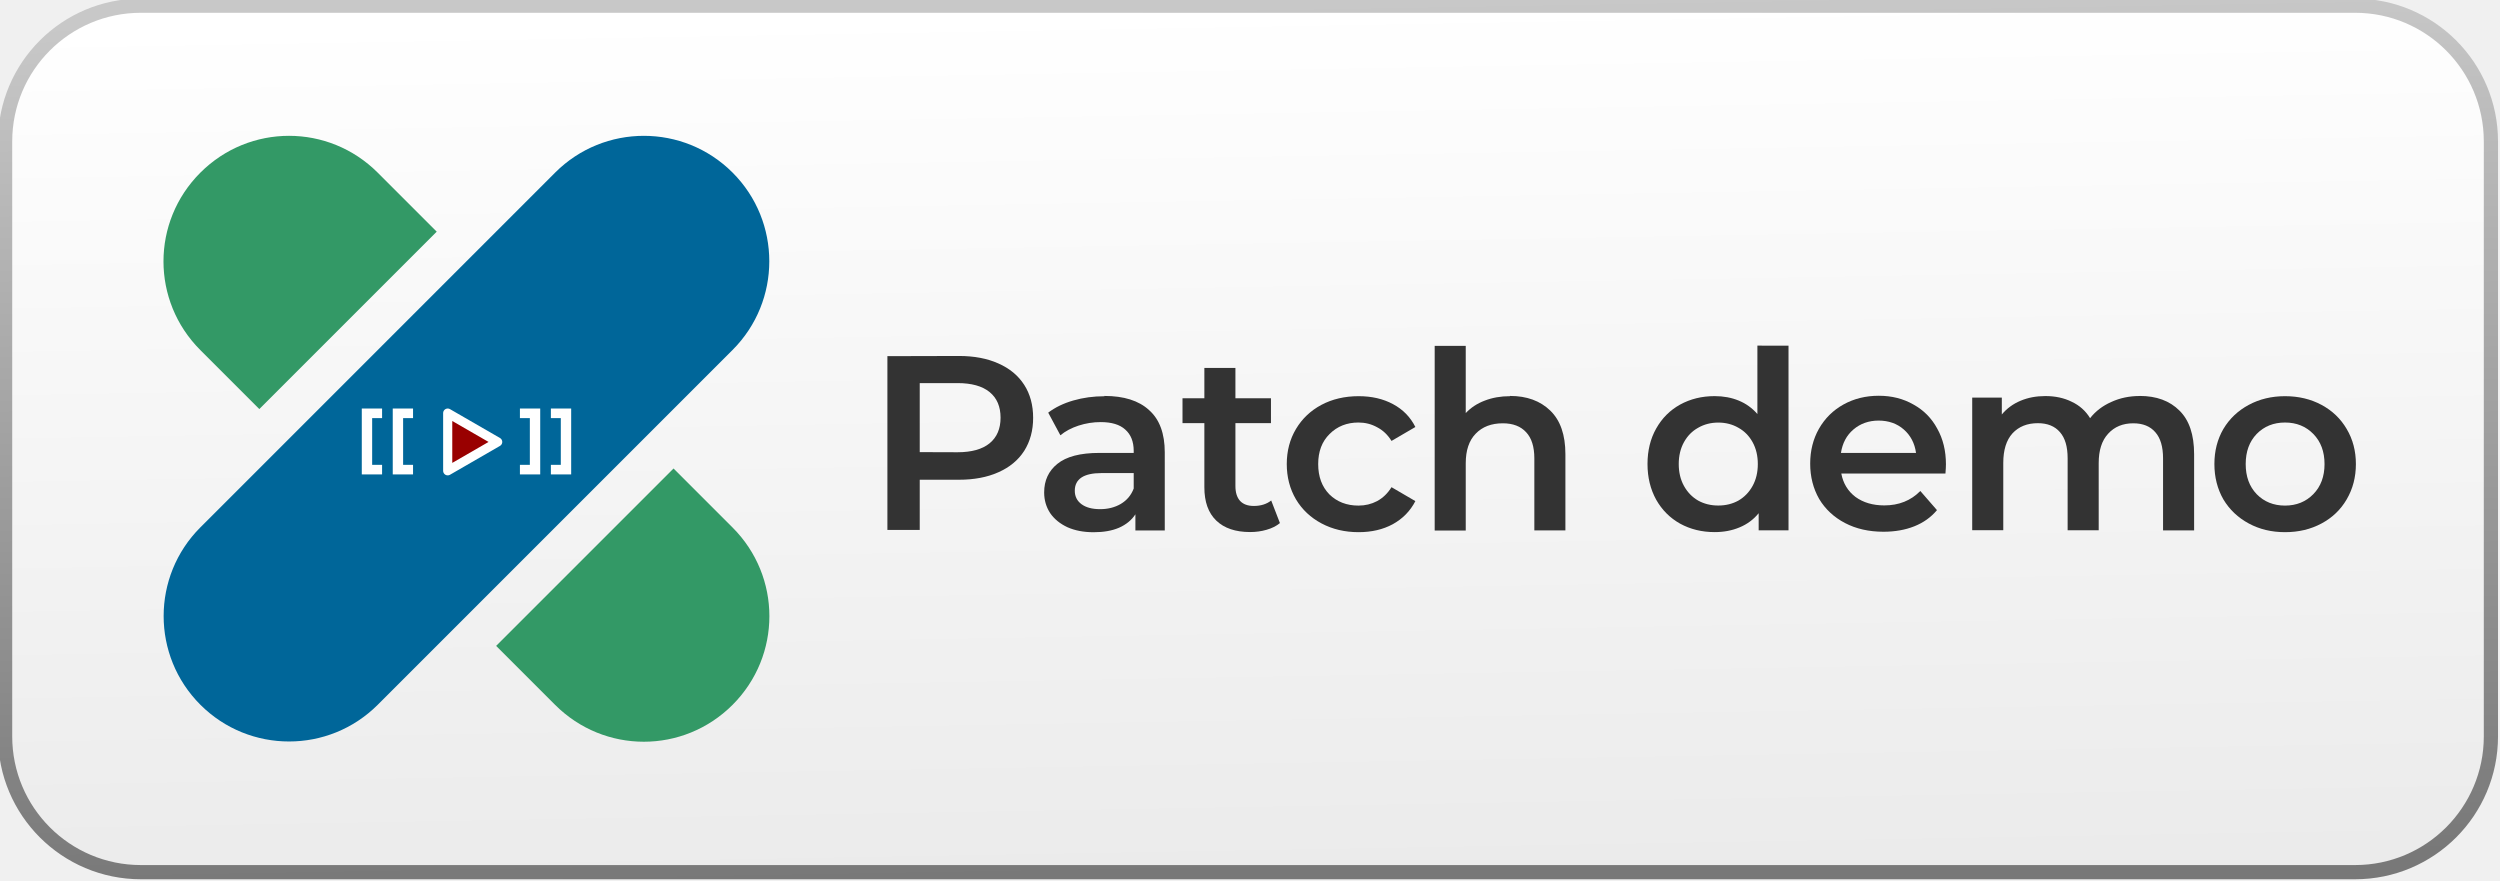
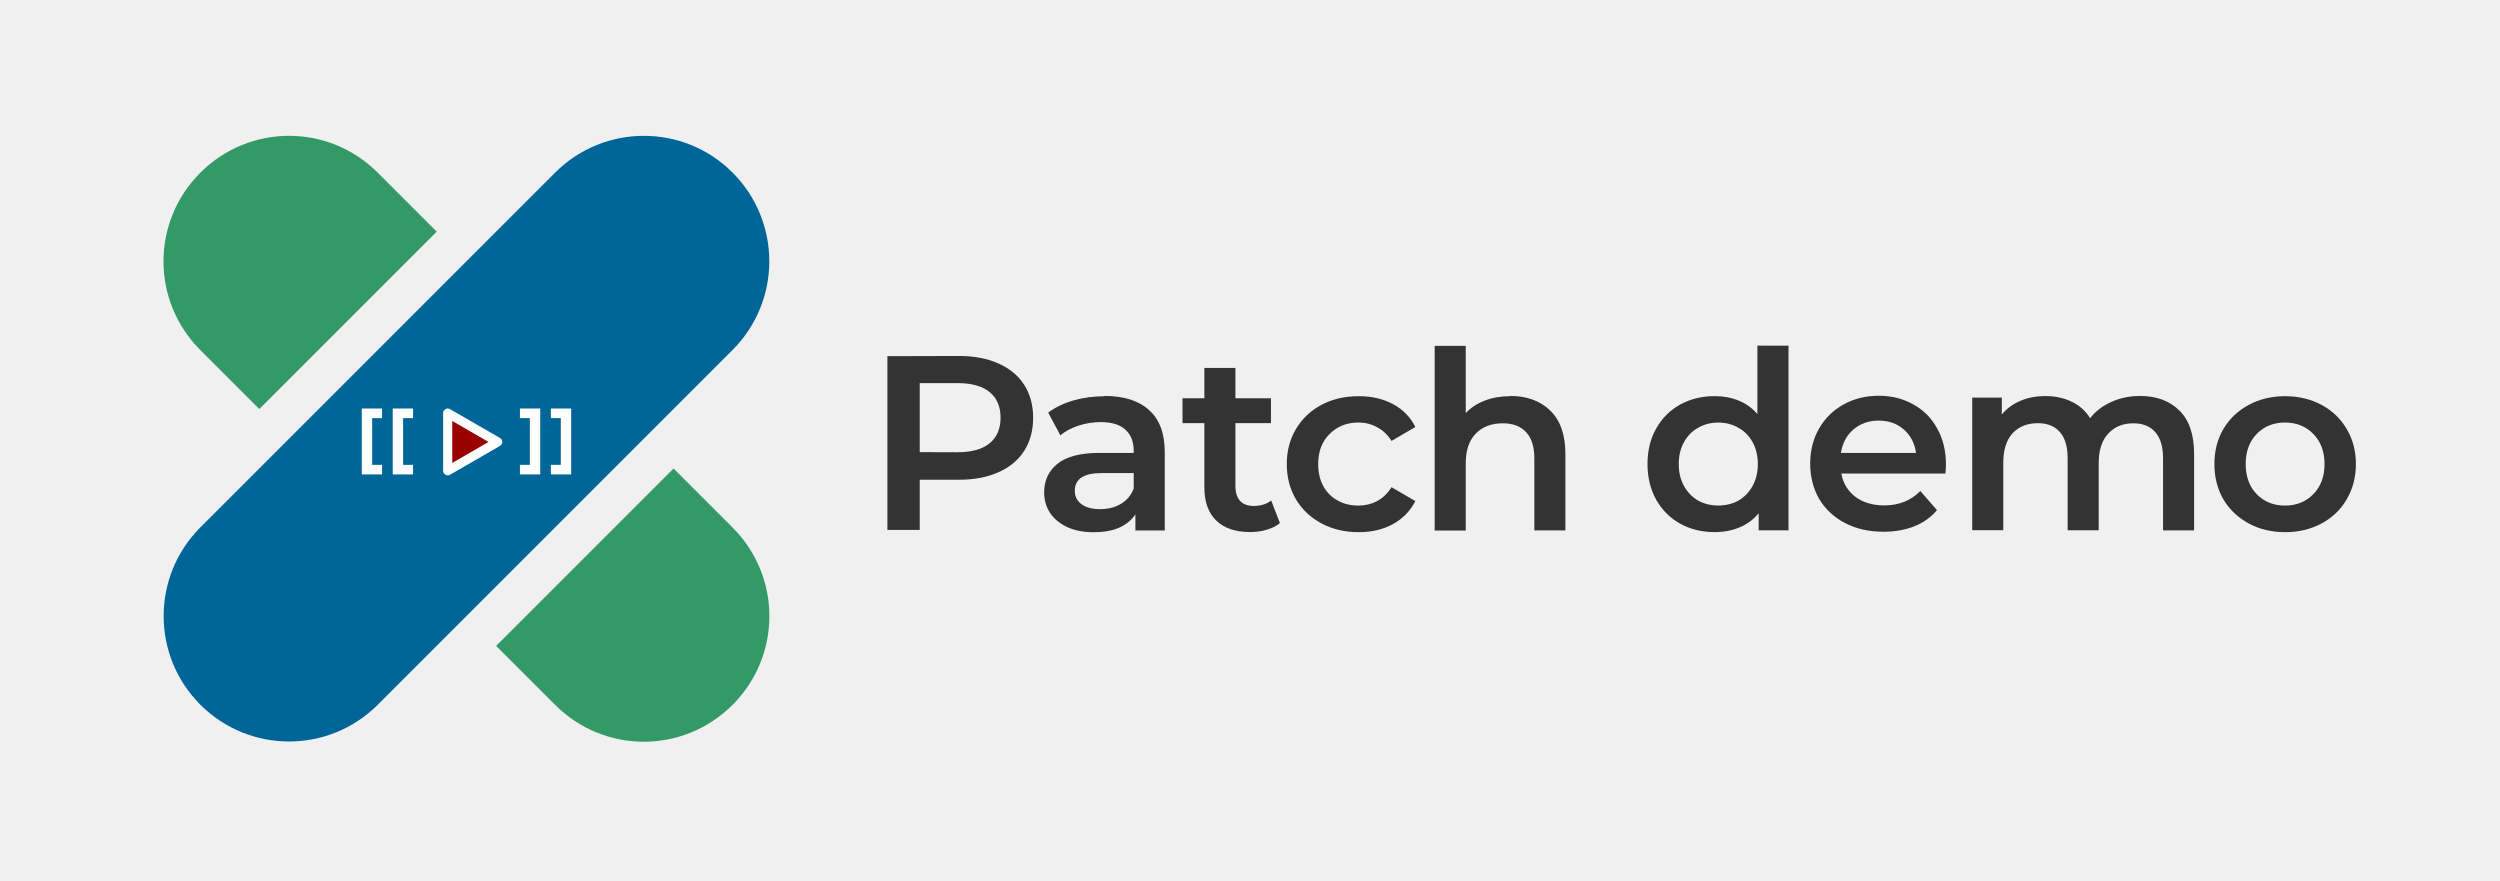
- <svg xmlns="http://www.w3.org/2000/svg" width="88" height="31" viewBox="0 0 88 31">
-   <defs>
+ <svg xmlns="http://www.w3.org/2000/svg" width="88" height="31" viewBox="0 0 88 31" version="1.1" id="svg56">
+   <defs id="defs17">
    <linearGradient id="gradient-fill" x1="43.671" y1="0.188" x2="44.204" y2="30.688" gradientUnits="userSpaceOnUse">
      <stop id="stop4257" offset="0" style="stop-color:rgb(255, 255, 255); stop-opacity:1" />
      <stop id="stop4259" offset="1" style="stop-color:rgb(235, 235, 235); stop-opacity:1" />
    </linearGradient>
    <linearGradient id="gradient-stroke" x1="43.671" y1="0.188" x2="44.204" y2="30.688" gradientUnits="userSpaceOnUse">
      <stop id="stop4220" offset="0" style="stop-color:rgb(200, 200, 200); stop-opacity:1" />
      <stop id="stop4222" offset="1" style="stop-color:rgb(120, 120, 120); stop-opacity:1" />
    </linearGradient>
    <linearGradient id="gradient" x1="4" x2="31" y1="28" y2="3" gradientUnits="userSpaceOnUse">
-       <stop offset="0%" stop-color="#0a00b2" />
-       <stop offset="50%" stop-color="#ff0000" />
-       <stop offset="100%" stop-color="#fffc00" />
+       <stop offset="0%" stop-color="#0a00b2" id="stop8" />
+       <stop offset="50%" stop-color="#ff0000" id="stop10" />
+       <stop offset="100%" stop-color="#fffc00" id="stop12" />
    </linearGradient>
-     <style>
+     <style id="style15">
			.button {
				fill: url(#gradient-fill);
				stroke-width: 0.5;
				stroke: url(#gradient-stroke);
			}
		</style>
  </defs>
-   <path id="button" class="button" d="M4.96,0.2H82.9a4.78,4.78,0,0,1,4.78,4.78V25.92A4.78,4.78,0,0,1,82.9,30.7H4.96A4.78,4.78,0,0,1,.18,25.92V4.98A4.78,4.78,0,0,1,4.96.2Z" />
  <g transform="matrix(2.131232,0,0,2.131232,8.822426,6.989223)" fill="#333333" aria-label="Patch demo" id="g189">
-     <path d="m 11.7,2.6 q 0.374,0 0.649,0.123 0.279,0.123 0.427,0.353 0.148,0.23 0.148,0.546 0,0.312 -0.148,0.546 -0.148,0.23 -0.427,0.353 -0.275,0.123 -0.649,0.123 h -0.649 v 0.829 h -0.534 v -2.87 z m -0.025,1.59 q 0.349,0 0.53,-0.148 0.181,-0.148 0.181,-0.423 0,-0.275 -0.181,-0.423 -0.181,-0.148 -0.53,-0.148 h -0.624 v 1.14 z" />
-     <path d="m 14.1,3.26 q 0.485,0 0.739,0.234 0.259,0.23 0.259,0.698 v 1.29 H 14.613 V 5.215 q -0.094,0.144 -0.271,0.222 -0.172,0.074 -0.419,0.074 -0.246,0 -0.431,-0.082 -0.185,-0.086 -0.287,-0.234 -0.099,-0.152 -0.099,-0.341 0,-0.296 0.218,-0.472 0.222,-0.181 0.694,-0.181 h 0.567 V 4.168 q 0,-0.23 -0.14,-0.353 -0.135,-0.123 -0.406,-0.123 -0.185,0 -0.365,0.058 -0.177,0.058 -0.3,0.16 l -0.201,-0.374 q 0.172,-0.131 0.415,-0.201 0.242,-0.07 0.513,-0.07 z m -0.07,1.87 q 0.193,0 0.341,-0.086 0.152,-0.09 0.214,-0.255 v -0.255 h -0.53 q -0.443,0 -0.443,0.292 0,0.14 0.111,0.222 0.111,0.082 0.308,0.082 z" />
-     <path d="m 17,5.36 q -0.09,0.074 -0.222,0.111 -0.127,0.037 -0.271,0.037 -0.361,0 -0.558,-0.189 Q 15.752,5.13 15.752,4.769 V 3.709 H 15.391 V 3.298 h 0.361 V 2.797 h 0.513 v 0.501 h 0.587 v 0.411 h -0.587 v 1.04 q 0,0.16 0.078,0.246 0.078,0.082 0.226,0.082 0.172,0 0.287,-0.09 z" />
-     <path d="m 18.3,5.51 q -0.341,0 -0.612,-0.144 -0.271,-0.144 -0.423,-0.398 -0.152,-0.259 -0.152,-0.583 0,-0.324 0.152,-0.579 0.152,-0.255 0.419,-0.398 0.271,-0.144 0.616,-0.144 0.324,0 0.567,0.131 0.246,0.131 0.37,0.378 l -0.394,0.23 Q 18.749,3.851 18.605,3.777 18.465,3.699 18.297,3.699 q -0.287,0 -0.476,0.189 -0.189,0.185 -0.189,0.497 0,0.312 0.185,0.501 0.189,0.185 0.48,0.185 0.168,0 0.308,-0.074 0.144,-0.078 0.238,-0.23 l 0.394,0.23 q -0.127,0.246 -0.374,0.382 -0.242,0.131 -0.563,0.131 z" />
-     <path d="m 20.8,3.26 q 0.415,0 0.665,0.242 0.25,0.242 0.25,0.719 v 1.26 h -0.513 v -1.19 q 0,-0.287 -0.135,-0.431 -0.135,-0.148 -0.386,-0.148 -0.283,0 -0.448,0.172 -0.164,0.168 -0.164,0.489 v 1.11 h -0.513 v -3.05 h 0.513 v 1.11 Q 20.196,3.408 20.381,3.338 20.57,3.264 20.8,3.264 Z" />
-     <path d="M 25.4,2.43 V 5.48 H 24.907 V 5.197 q -0.127,0.156 -0.316,0.234 -0.185,0.078 -0.411,0.078 -0.316,0 -0.571,-0.14 -0.25,-0.14 -0.394,-0.394 -0.144,-0.259 -0.144,-0.591 0,-0.333 0.144,-0.587 0.144,-0.255 0.394,-0.394 0.255,-0.14 0.571,-0.14 0.218,0 0.398,0.074 0.18,0.074 0.308,0.222 v -1.13 z m -1.16,2.64 q 0.185,0 0.333,-0.082 0.148,-0.086 0.234,-0.242 0.086,-0.156 0.086,-0.361 0,-0.205 -0.086,-0.361 -0.086,-0.156 -0.234,-0.238 -0.148,-0.086 -0.333,-0.086 -0.185,0 -0.333,0.086 -0.148,0.082 -0.234,0.238 -0.086,0.156 -0.086,0.361 0,0.205 0.086,0.361 0.086,0.156 0.234,0.242 Q 24.055,5.07 24.24,5.07 Z" />
-     <path d="m 28,4.39 q 0,0.053 -0.008,0.152 h -1.72 q 0.045,0.242 0.234,0.386 0.193,0.14 0.476,0.14 0.361,0 0.595,-0.238 l 0.275,0.316 q -0.148,0.177 -0.374,0.267 -0.226,0.09 -0.509,0.09 -0.361,0 -0.636,-0.144 -0.275,-0.144 -0.427,-0.398 -0.148,-0.259 -0.148,-0.583 0,-0.32 0.144,-0.575 0.148,-0.259 0.406,-0.402 0.259,-0.144 0.583,-0.144 0.32,0 0.571,0.144 0.255,0.14 0.394,0.398 0.144,0.255 0.144,0.591 z M 26.89,3.667 q -0.246,0 -0.419,0.148 -0.168,0.144 -0.205,0.386 h 1.24 Q 27.473,3.963 27.305,3.815 27.137,3.667 26.886,3.667 Z" />
-     <path d="m 31.2,3.26 q 0.415,0 0.657,0.242 0.242,0.238 0.242,0.719 v 1.26 h -0.513 v -1.19 q 0,-0.287 -0.127,-0.431 -0.127,-0.148 -0.365,-0.148 -0.259,0 -0.415,0.172 -0.156,0.168 -0.156,0.485 v 1.11 H 30.01 v -1.19 q 0,-0.287 -0.127,-0.431 -0.127,-0.148 -0.365,-0.148 -0.263,0 -0.419,0.168 -0.152,0.168 -0.152,0.489 v 1.11 h -0.513 v -2.19 h 0.489 v 0.279 q 0.123,-0.148 0.308,-0.226 0.185,-0.078 0.411,-0.078 0.246,0 0.435,0.094 0.193,0.09 0.304,0.271 0.135,-0.172 0.349,-0.267 0.214,-0.099 0.472,-0.099 z" />
-     <path d="m 33.6,5.51 q -0.333,0 -0.599,-0.144 -0.267,-0.144 -0.419,-0.398 -0.148,-0.259 -0.148,-0.583 0,-0.324 0.148,-0.579 0.152,-0.255 0.419,-0.398 0.267,-0.144 0.599,-0.144 0.337,0 0.604,0.144 0.267,0.144 0.415,0.398 0.152,0.255 0.152,0.579 0,0.324 -0.152,0.583 Q 34.471,5.223 34.204,5.366 33.937,5.51 33.6,5.51 Z m 0,-0.439 q 0.283,0 0.468,-0.189 0.185,-0.189 0.185,-0.497 0,-0.308 -0.185,-0.497 -0.185,-0.189 -0.468,-0.189 -0.283,0 -0.468,0.189 -0.181,0.189 -0.181,0.497 0,0.308 0.181,0.497 0.185,0.189 0.468,0.189 z" />
+     <path d="m 11.7,2.6 q 0.374,0 0.649,0.123 0.279,0.123 0.427,0.353 0.148,0.23 0.148,0.546 0,0.312 -0.148,0.546 -0.148,0.23 -0.427,0.353 -0.275,0.123 -0.649,0.123 h -0.649 v 0.829 h -0.534 v -2.87 z m -0.025,1.59 q 0.349,0 0.53,-0.148 0.181,-0.148 0.181,-0.423 0,-0.275 -0.181,-0.423 -0.181,-0.148 -0.53,-0.148 h -0.624 v 1.14 z" id="path20" />
+     <path d="m 14.1,3.26 q 0.485,0 0.739,0.234 0.259,0.23 0.259,0.698 v 1.29 H 14.613 V 5.215 q -0.094,0.144 -0.271,0.222 -0.172,0.074 -0.419,0.074 -0.246,0 -0.431,-0.082 -0.185,-0.086 -0.287,-0.234 -0.099,-0.152 -0.099,-0.341 0,-0.296 0.218,-0.472 0.222,-0.181 0.694,-0.181 h 0.567 V 4.168 q 0,-0.23 -0.14,-0.353 -0.135,-0.123 -0.406,-0.123 -0.185,0 -0.365,0.058 -0.177,0.058 -0.3,0.16 l -0.201,-0.374 q 0.172,-0.131 0.415,-0.201 0.242,-0.07 0.513,-0.07 z m -0.07,1.87 q 0.193,0 0.341,-0.086 0.152,-0.09 0.214,-0.255 v -0.255 h -0.53 q -0.443,0 -0.443,0.292 0,0.14 0.111,0.222 0.111,0.082 0.308,0.082 z" id="path22" />
+     <path d="m 17,5.36 q -0.09,0.074 -0.222,0.111 -0.127,0.037 -0.271,0.037 -0.361,0 -0.558,-0.189 Q 15.752,5.13 15.752,4.769 V 3.709 H 15.391 V 3.298 h 0.361 V 2.797 h 0.513 v 0.501 h 0.587 v 0.411 h -0.587 v 1.04 q 0,0.16 0.078,0.246 0.078,0.082 0.226,0.082 0.172,0 0.287,-0.09 z" id="path24" />
+     <path d="m 18.3,5.51 q -0.341,0 -0.612,-0.144 -0.271,-0.144 -0.423,-0.398 -0.152,-0.259 -0.152,-0.583 0,-0.324 0.152,-0.579 0.152,-0.255 0.419,-0.398 0.271,-0.144 0.616,-0.144 0.324,0 0.567,0.131 0.246,0.131 0.37,0.378 l -0.394,0.23 Q 18.749,3.851 18.605,3.777 18.465,3.699 18.297,3.699 q -0.287,0 -0.476,0.189 -0.189,0.185 -0.189,0.497 0,0.312 0.185,0.501 0.189,0.185 0.48,0.185 0.168,0 0.308,-0.074 0.144,-0.078 0.238,-0.23 l 0.394,0.23 q -0.127,0.246 -0.374,0.382 -0.242,0.131 -0.563,0.131 z" id="path26" />
+     <path d="m 20.8,3.26 q 0.415,0 0.665,0.242 0.25,0.242 0.25,0.719 v 1.26 h -0.513 v -1.19 q 0,-0.287 -0.135,-0.431 -0.135,-0.148 -0.386,-0.148 -0.283,0 -0.448,0.172 -0.164,0.168 -0.164,0.489 v 1.11 h -0.513 v -3.05 h 0.513 v 1.11 Q 20.196,3.408 20.381,3.338 20.57,3.264 20.8,3.264 Z" id="path28" />
+     <path d="M 25.4,2.43 V 5.48 H 24.907 V 5.197 q -0.127,0.156 -0.316,0.234 -0.185,0.078 -0.411,0.078 -0.316,0 -0.571,-0.14 -0.25,-0.14 -0.394,-0.394 -0.144,-0.259 -0.144,-0.591 0,-0.333 0.144,-0.587 0.144,-0.255 0.394,-0.394 0.255,-0.14 0.571,-0.14 0.218,0 0.398,0.074 0.18,0.074 0.308,0.222 v -1.13 z m -1.16,2.64 q 0.185,0 0.333,-0.082 0.148,-0.086 0.234,-0.242 0.086,-0.156 0.086,-0.361 0,-0.205 -0.086,-0.361 -0.086,-0.156 -0.234,-0.238 -0.148,-0.086 -0.333,-0.086 -0.185,0 -0.333,0.086 -0.148,0.082 -0.234,0.238 -0.086,0.156 -0.086,0.361 0,0.205 0.086,0.361 0.086,0.156 0.234,0.242 Q 24.055,5.07 24.24,5.07 Z" id="path30" />
+     <path d="m 28,4.39 q 0,0.053 -0.008,0.152 h -1.72 q 0.045,0.242 0.234,0.386 0.193,0.14 0.476,0.14 0.361,0 0.595,-0.238 l 0.275,0.316 q -0.148,0.177 -0.374,0.267 -0.226,0.09 -0.509,0.09 -0.361,0 -0.636,-0.144 -0.275,-0.144 -0.427,-0.398 -0.148,-0.259 -0.148,-0.583 0,-0.32 0.144,-0.575 0.148,-0.259 0.406,-0.402 0.259,-0.144 0.583,-0.144 0.32,0 0.571,0.144 0.255,0.14 0.394,0.398 0.144,0.255 0.144,0.591 z M 26.89,3.667 q -0.246,0 -0.419,0.148 -0.168,0.144 -0.205,0.386 h 1.24 Q 27.473,3.963 27.305,3.815 27.137,3.667 26.886,3.667 Z" id="path32" />
+     <path d="m 31.2,3.26 q 0.415,0 0.657,0.242 0.242,0.238 0.242,0.719 v 1.26 h -0.513 v -1.19 q 0,-0.287 -0.127,-0.431 -0.127,-0.148 -0.365,-0.148 -0.259,0 -0.415,0.172 -0.156,0.168 -0.156,0.485 v 1.11 H 30.01 v -1.19 q 0,-0.287 -0.127,-0.431 -0.127,-0.148 -0.365,-0.148 -0.263,0 -0.419,0.168 -0.152,0.168 -0.152,0.489 v 1.11 h -0.513 v -2.19 h 0.489 v 0.279 q 0.123,-0.148 0.308,-0.226 0.185,-0.078 0.411,-0.078 0.246,0 0.435,0.094 0.193,0.09 0.304,0.271 0.135,-0.172 0.349,-0.267 0.214,-0.099 0.472,-0.099 z" id="path34" />
+     <path d="m 33.6,5.51 q -0.333,0 -0.599,-0.144 -0.267,-0.144 -0.419,-0.398 -0.148,-0.259 -0.148,-0.583 0,-0.324 0.148,-0.579 0.152,-0.255 0.419,-0.398 0.267,-0.144 0.599,-0.144 0.337,0 0.604,0.144 0.267,0.144 0.415,0.398 0.152,0.255 0.152,0.579 0,0.324 -0.152,0.583 Q 34.471,5.223 34.204,5.366 33.937,5.51 33.6,5.51 Z m 0,-0.439 q 0.283,0 0.468,-0.189 0.185,-0.189 0.185,-0.497 0,-0.308 -0.185,-0.497 -0.185,-0.189 -0.468,-0.189 -0.283,0 -0.468,0.189 -0.181,0.189 -0.181,0.497 0,0.308 0.181,0.497 0.185,0.189 0.468,0.189 z" id="path36" />
  </g>
  <g id="g247" transform="matrix(0.6483007,0,0,0.6483007,4.839859,3.863781)">
    <g fill-rule="evenodd" id="g213">
      <rect transform="rotate(-45)" x="-20.429" y="18.447" width="40.864" height="13.621" rx="6.811" fill="#006699" id="rect209" />
-       <path d="m 3.412,3.416 c -2.668,2.668 -2.668,6.964 -1e-6,9.632 l 3.203,3.203 9.632,-9.632 -3.203,-3.203 c -2.668,-2.668 -6.964,-2.668 -9.632,0 z m 16.061,25.693 3.203,3.203 c 2.668,2.668 6.964,2.668 9.632,0 2.668,-2.668 2.668,-6.964 0,-9.632 l -3.203,-3.203 z" fill="#339966" />
+       <path d="m 3.412,3.416 c -2.668,2.668 -2.668,6.964 -1e-6,9.632 l 3.203,3.203 9.632,-9.632 -3.203,-3.203 c -2.668,-2.668 -6.964,-2.668 -9.632,0 z m 16.061,25.693 3.203,3.203 c 2.668,2.668 6.964,2.668 9.632,0 2.668,-2.668 2.668,-6.964 0,-9.632 l -3.203,-3.203 z" fill="#339966" id="path40" />
    </g>
-     <path d="m 19.557,18.036 -2.714,1.567 v -3.134 z" color="#000000" fill="#990000" stroke="#ffffff" stroke-linejoin="round" stroke-width="0.496" />
+     <path d="m 19.557,18.036 -2.714,1.567 v -3.134 z" color="#000000" fill="#990000" stroke="#ffffff" stroke-linejoin="round" stroke-width="0.496" id="path43" />
    <g fill="#ffffff" id="g221">
-       <path d="m 12.178,16.221 v 3.578 h 1.102 v -0.52 h -0.539 v -2.537 h 0.539 v -0.521 z" />
-       <path d="m 13.859,16.221 v 3.578 h 1.102 v -0.52 h -0.539 v -2.537 h 0.539 v -0.521 z" />
+       <path d="m 12.178,16.221 v 3.578 h 1.102 v -0.52 h -0.539 v -2.537 h 0.539 v -0.521 z" id="path45" />
+       <path d="m 13.859,16.221 v 3.578 h 1.102 v -0.52 h -0.539 v -2.537 h 0.539 v -0.521 z" id="path47" />
    </g>
    <g transform="matrix(-1,0,0,1,35.725,0)" fill="#ffffff" id="g227">
-       <path d="m 12.178,16.221 v 3.578 h 1.102 v -0.52 h -0.539 v -2.537 h 0.539 v -0.521 z" />
-       <path d="m 13.859,16.221 v 3.578 h 1.102 v -0.52 h -0.539 v -2.537 h 0.539 v -0.521 z" />
+       <path d="m 12.178,16.221 v 3.578 h 1.102 v -0.52 h -0.539 v -2.537 h 0.539 v -0.521 z" id="path50" />
+       <path d="m 13.859,16.221 v 3.578 h 1.102 v -0.52 h -0.539 v -2.537 h 0.539 v -0.521 z" id="path52" />
    </g>
  </g>
</svg>
